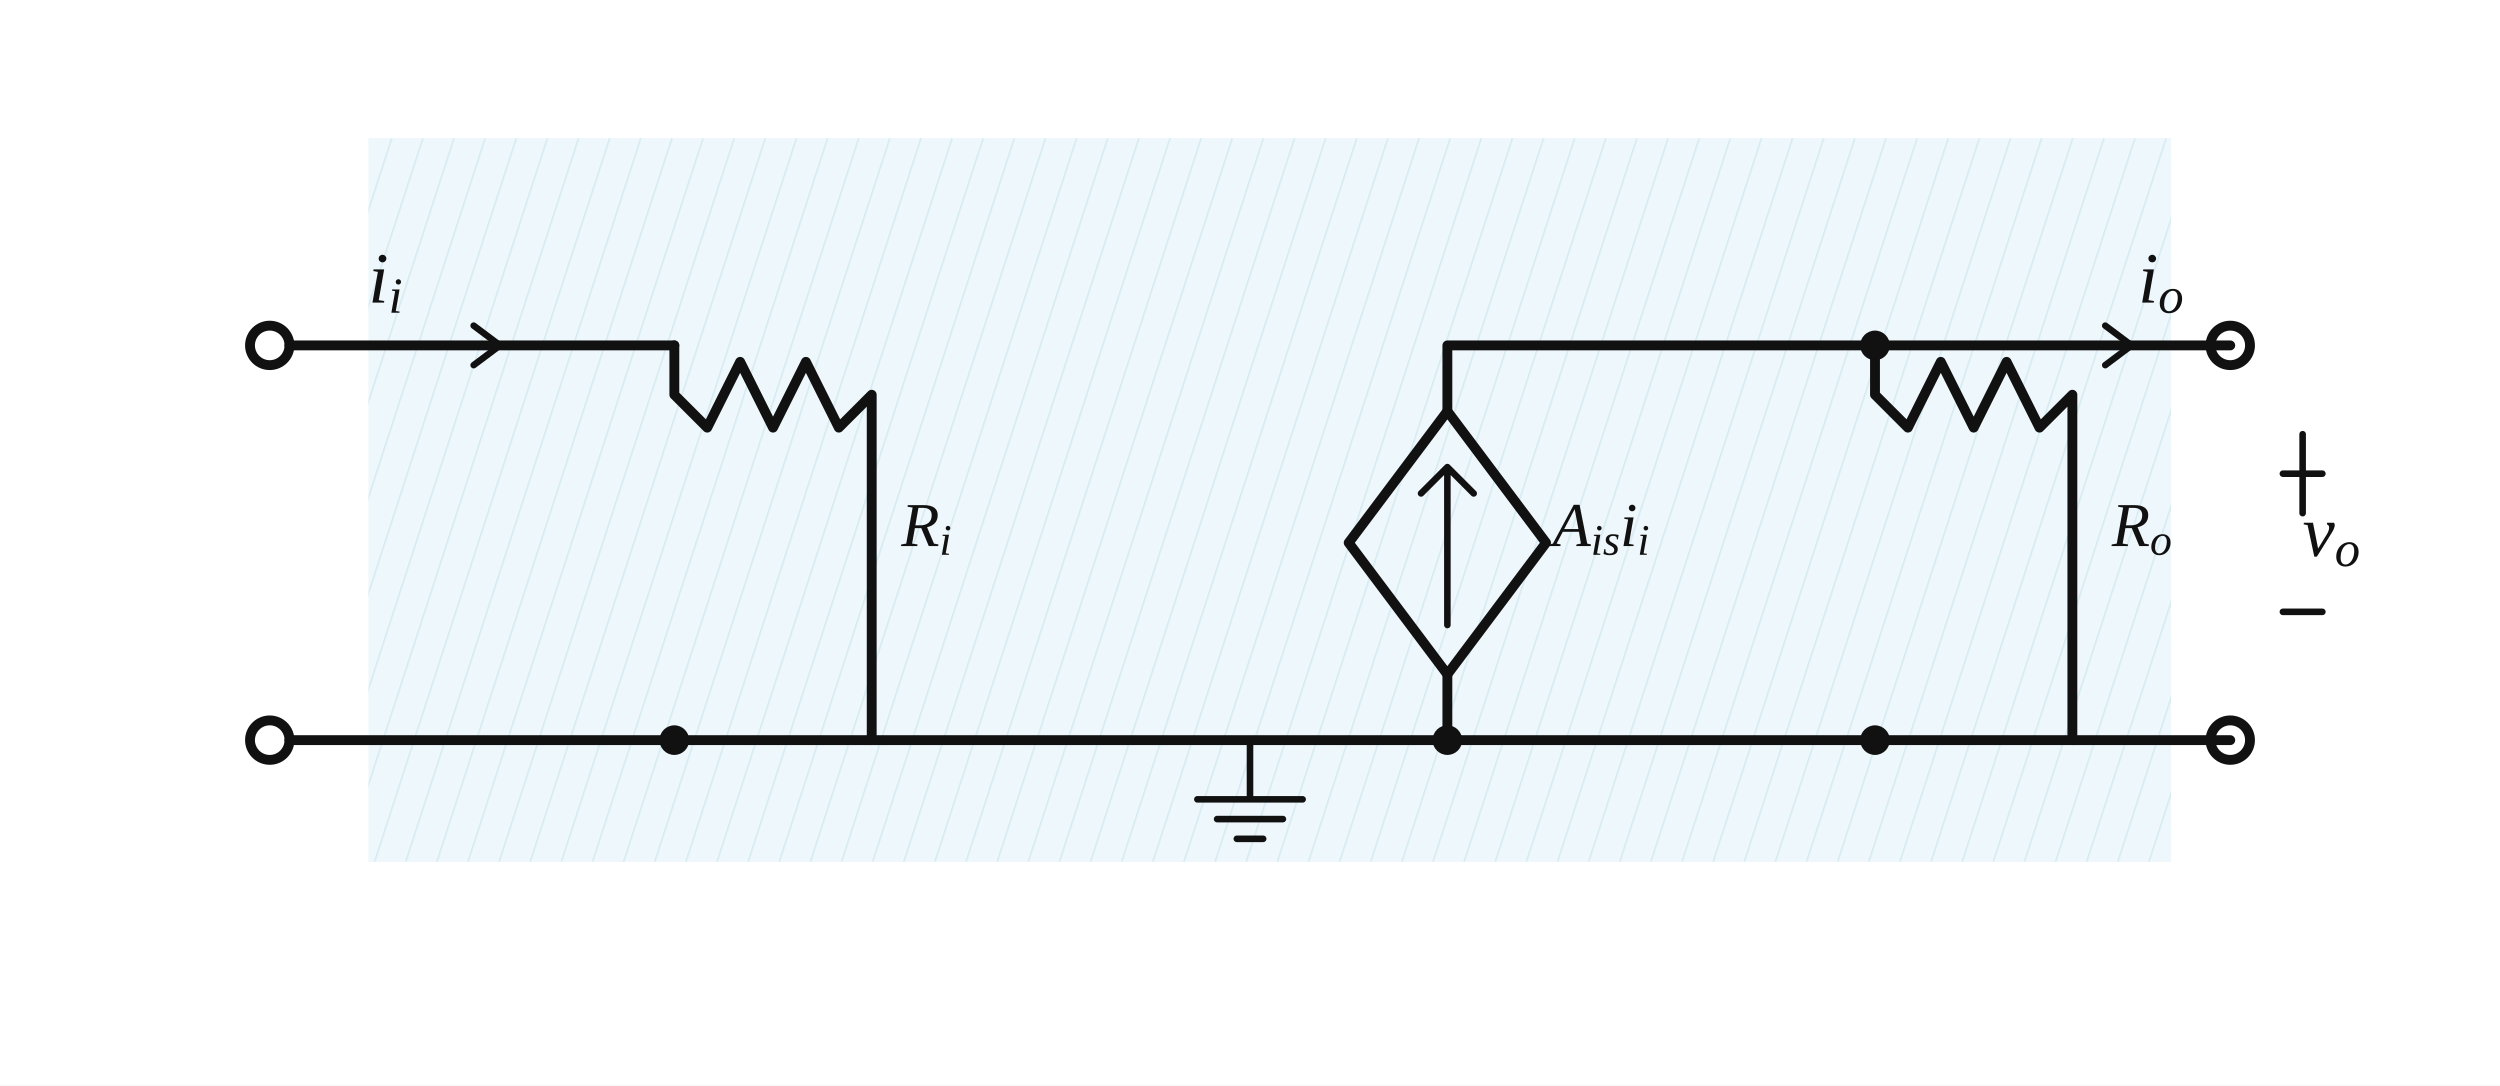
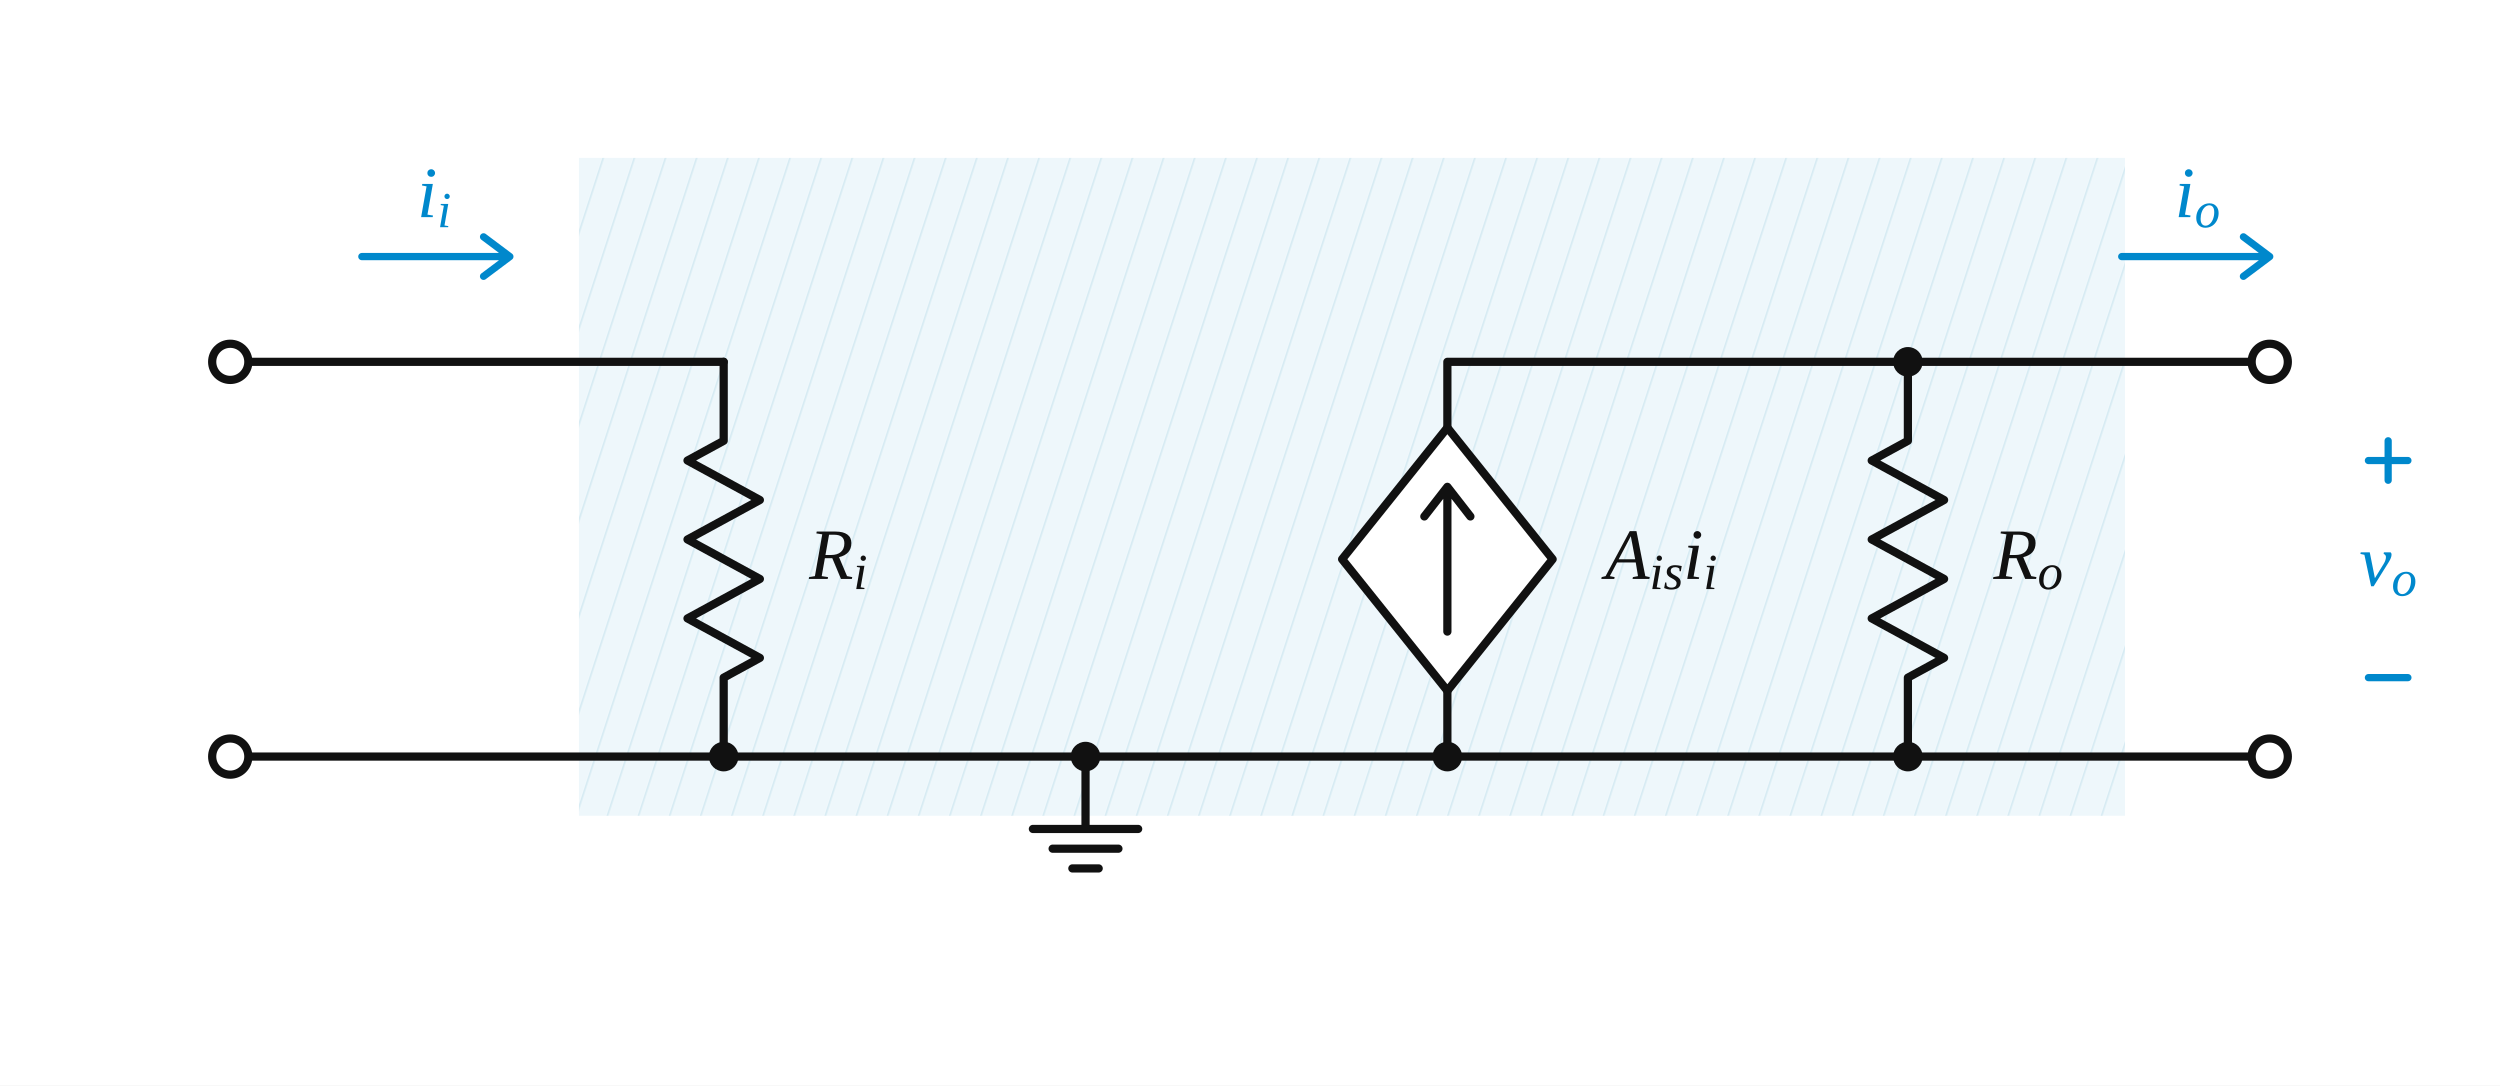
<svg xmlns="http://www.w3.org/2000/svg" viewBox="0 0 760 330" role="img" aria-labelledby="title desc">
  <defs>
    <pattern id="shade" width="9" height="9" patternUnits="userSpaceOnUse" patternTransform="rotate(18)">
      <rect width="9" height="9" fill="#eef7fb" />
      <path d="M0 0V9" stroke="#d7ebf3" stroke-width="1" />
    </pattern>
    <style>
-       .wire{fill:none;stroke:#111;stroke-width:3;stroke-linecap:round;stroke-linejoin:round}
-       .thin{fill:none;stroke:#111;stroke-width:2;stroke-linecap:round;stroke-linejoin:round}
+       .wire{fill:none;stroke:#111;stroke-width:2.5;stroke-linecap:round;stroke-linejoin:round}
      .math{fill:#111;font:italic 22px "Times New Roman",Georgia,serif}
-       .small{fill:#111;font:italic 19px "Times New Roman",Georgia,serif}
-       .port{fill:#fff;stroke:#111;stroke-width:3}
+       .port{fill:#fff;stroke:#111;stroke-width:2.5}
+       .signal{fill:#0088cc;font:italic 22px "Times New Roman",Georgia,serif}
+       .signal-mark{fill:none;stroke:#0088cc;stroke-width:2.2;stroke-linecap:round;stroke-linejoin:round}
    </style>
  </defs>
  <rect width="760" height="330" fill="#fff" />
-   <rect x="112" y="42" width="548" height="220" fill="url(#shade)" />
-   <circle class="port" cx="82" cy="105" r="6" />
-   <circle class="port" cx="82" cy="225" r="6" />
-   <circle class="port" cx="678" cy="105" r="6" />
-   <circle class="port" cx="678" cy="225" r="6" />
-   <path class="wire" d="M88 105H205M88 225H678" />
-   <path class="wire" d="M205 105V120l10 10 10-20 10 20 10-20 10 20 10-10v105" />
-   <path class="wire" d="M440 125V105H678M440 205V225" />
-   <path class="wire" d="M440 125L410 165 440 205 470 165Z" />
-   <path class="wire" d="M570 105V120l10 10 10-20 10 20 10-20 10 20 10-10v105" />
-   <circle cx="205" cy="225" r="4.5" fill="#111" />
-   <circle cx="440" cy="225" r="4.5" fill="#111" />
-   <circle cx="570" cy="105" r="4.5" fill="#111" />
-   <circle cx="570" cy="225" r="4.5" fill="#111" />
-   <path class="thin" d="M440 190v-48M432 150l8-8 8 8" />
-   <path class="thin" d="M120 105h32M144 99l8 6-8 6" />
-   <path class="thin" d="M616 105h32M640 99l8 6-8 6" />
-   <path class="thin" d="M700 132v24M694 144h12M694 186h12" />
-   <path class="thin" d="M380 225v18m-16 0h32m-26 6h20m-14 6h8" />
-   <text class="math" x="112" y="92">i<tspan baseline-shift="sub" font-size="70%">i</tspan>
+   <rect x="176" y="48" width="470" height="200" fill="url(#shade)" />
+   <circle class="port" cx="70" cy="110" r="5.5" />
+   <circle class="port" cx="70" cy="230" r="5.5" />
+   <circle class="port" cx="690" cy="110" r="5.5" />
+   <circle class="port" cx="690" cy="230" r="5.5" />
+   <path class="wire" d="M76 110H220" />
+   <path class="wire" d="M220 110V134l-11 6 22 12-22 12 22 12-22 12 22 12-11 6V230" />
+   <path class="wire" d="M440 210V230" />
+   <path class="wire" d="M440 130V110H684" />
+   <path class="wire" d="M580 110V134l-11 6 22 12-22 12 22 12-22 12 22 12-11 6V230" />
+   <polygon points="440,130 472,170 440,210 408,170" fill="#fff" stroke="#111" stroke-width="2.5" stroke-linejoin="round" />
+   <path class="wire" d="M440 192V148M433 157l7-9 7 9" stroke-width="2" />
+   <path class="wire" d="M76 230H684" />
+   <path class="wire" d="M330 230v22M314 252h32M320 258h20M326 264h8" stroke-width="2" />
+   <circle cx="220" cy="230" r="4.5" fill="#111" />
+   <circle cx="330" cy="230" r="4.5" fill="#111" />
+   <circle cx="440" cy="230" r="4.5" fill="#111" />
+   <circle cx="580" cy="110" r="4.5" fill="#111" />
+   <circle cx="580" cy="230" r="4.5" fill="#111" />
+   <path class="signal-mark" d="M110 78h45M147 72l8 6-8 6" />
+   <text class="signal" x="132" y="66" text-anchor="middle">i<tspan baseline-shift="sub" font-size="70%">i</tspan>
  </text>
-   <text class="small" x="274" y="166">R<tspan baseline-shift="sub" font-size="70%">i</tspan>
+   <text class="math" x="246" y="176">R<tspan baseline-shift="sub" font-size="70%">i</tspan>
  </text>
-   <text class="small" x="472" y="166">A<tspan baseline-shift="sub" font-size="70%">is</tspan>i<tspan baseline-shift="sub" font-size="70%">i</tspan>
+   <text class="math" x="488" y="176">A<tspan baseline-shift="sub" font-size="70%">is</tspan>i<tspan baseline-shift="sub" font-size="70%">i</tspan>
  </text>
-   <text class="small" x="642" y="166">R<tspan baseline-shift="sub" font-size="70%">o</tspan>
+   <text class="math" x="606" y="176">R<tspan baseline-shift="sub" font-size="70%">o</tspan>
  </text>
-   <text class="math" x="700" y="169">v<tspan baseline-shift="sub" font-size="70%">o</tspan>
+   <path class="signal-mark" d="M645 78h45M682 72l8 6-8 6" />
+   <text class="signal" x="668" y="66" text-anchor="middle">i<tspan baseline-shift="sub" font-size="70%">o</tspan>
  </text>
-   <text class="math" x="650" y="92">i<tspan baseline-shift="sub" font-size="70%">o</tspan>
+   <path class="signal-mark" d="M720 140h12M726 134v12M720 206h12" />
+   <text class="signal" x="726" y="178" text-anchor="middle">v<tspan baseline-shift="sub" font-size="70%">o</tspan>
  </text>
</svg>
